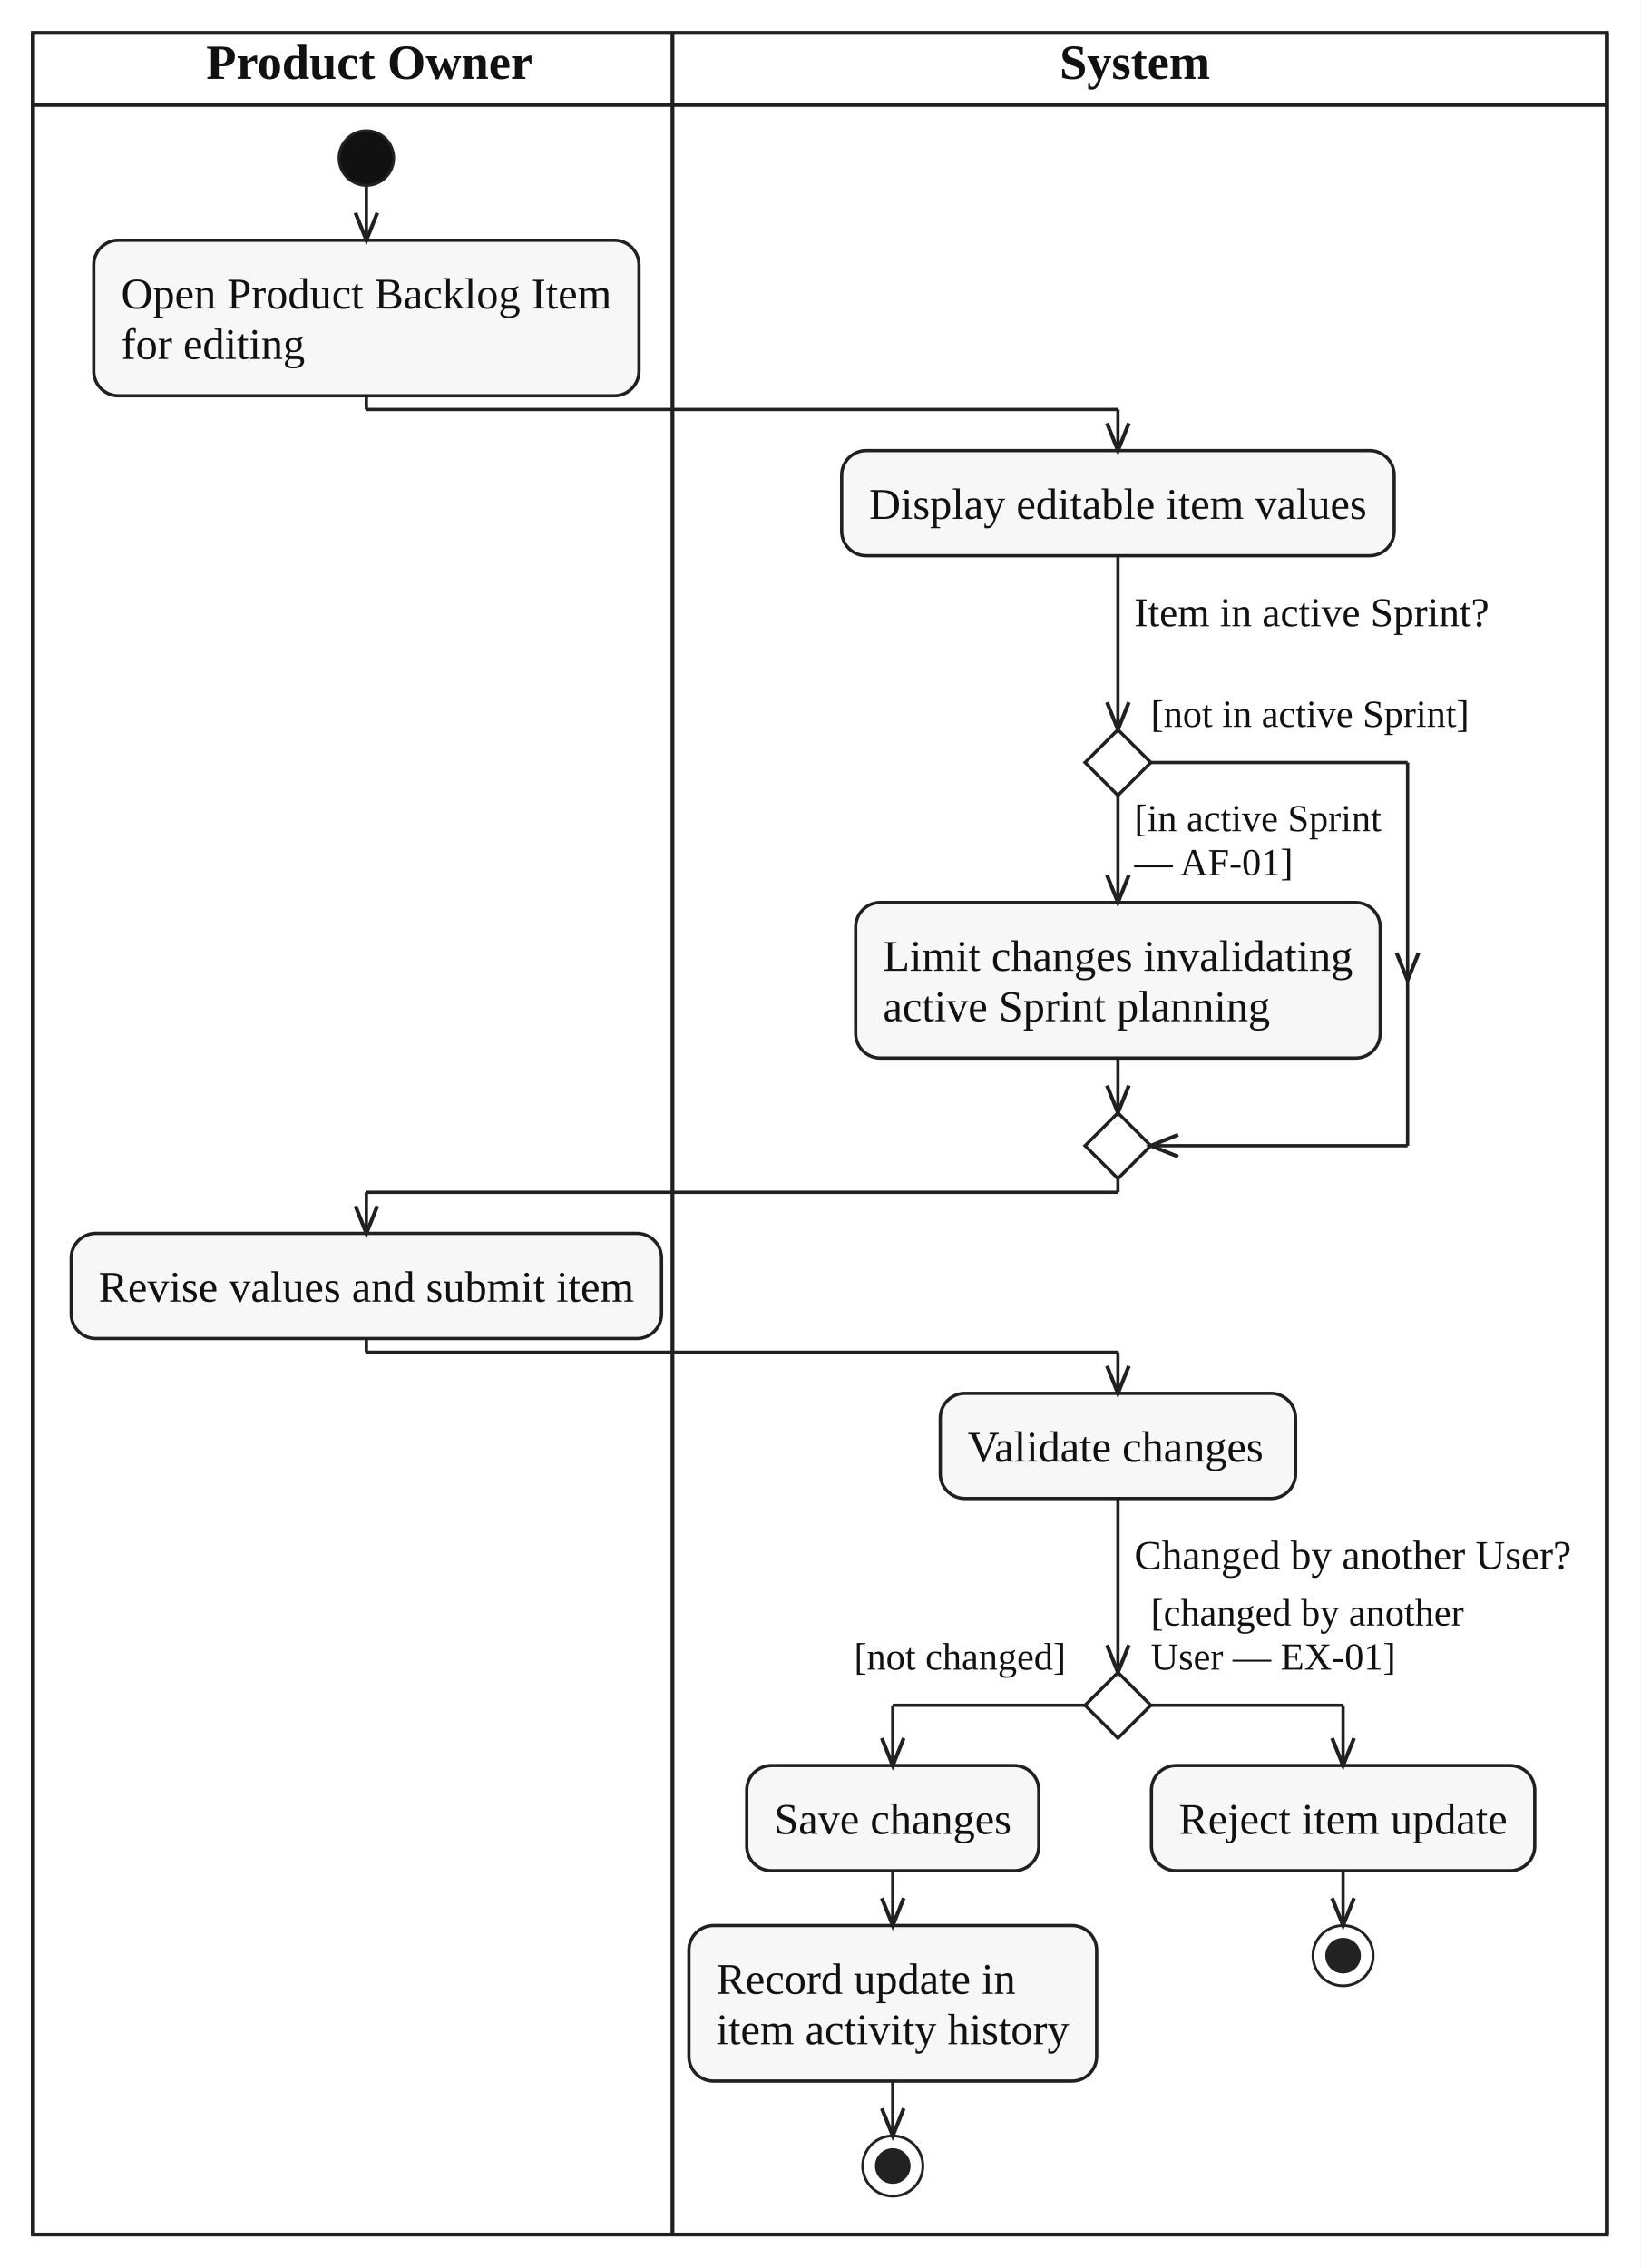
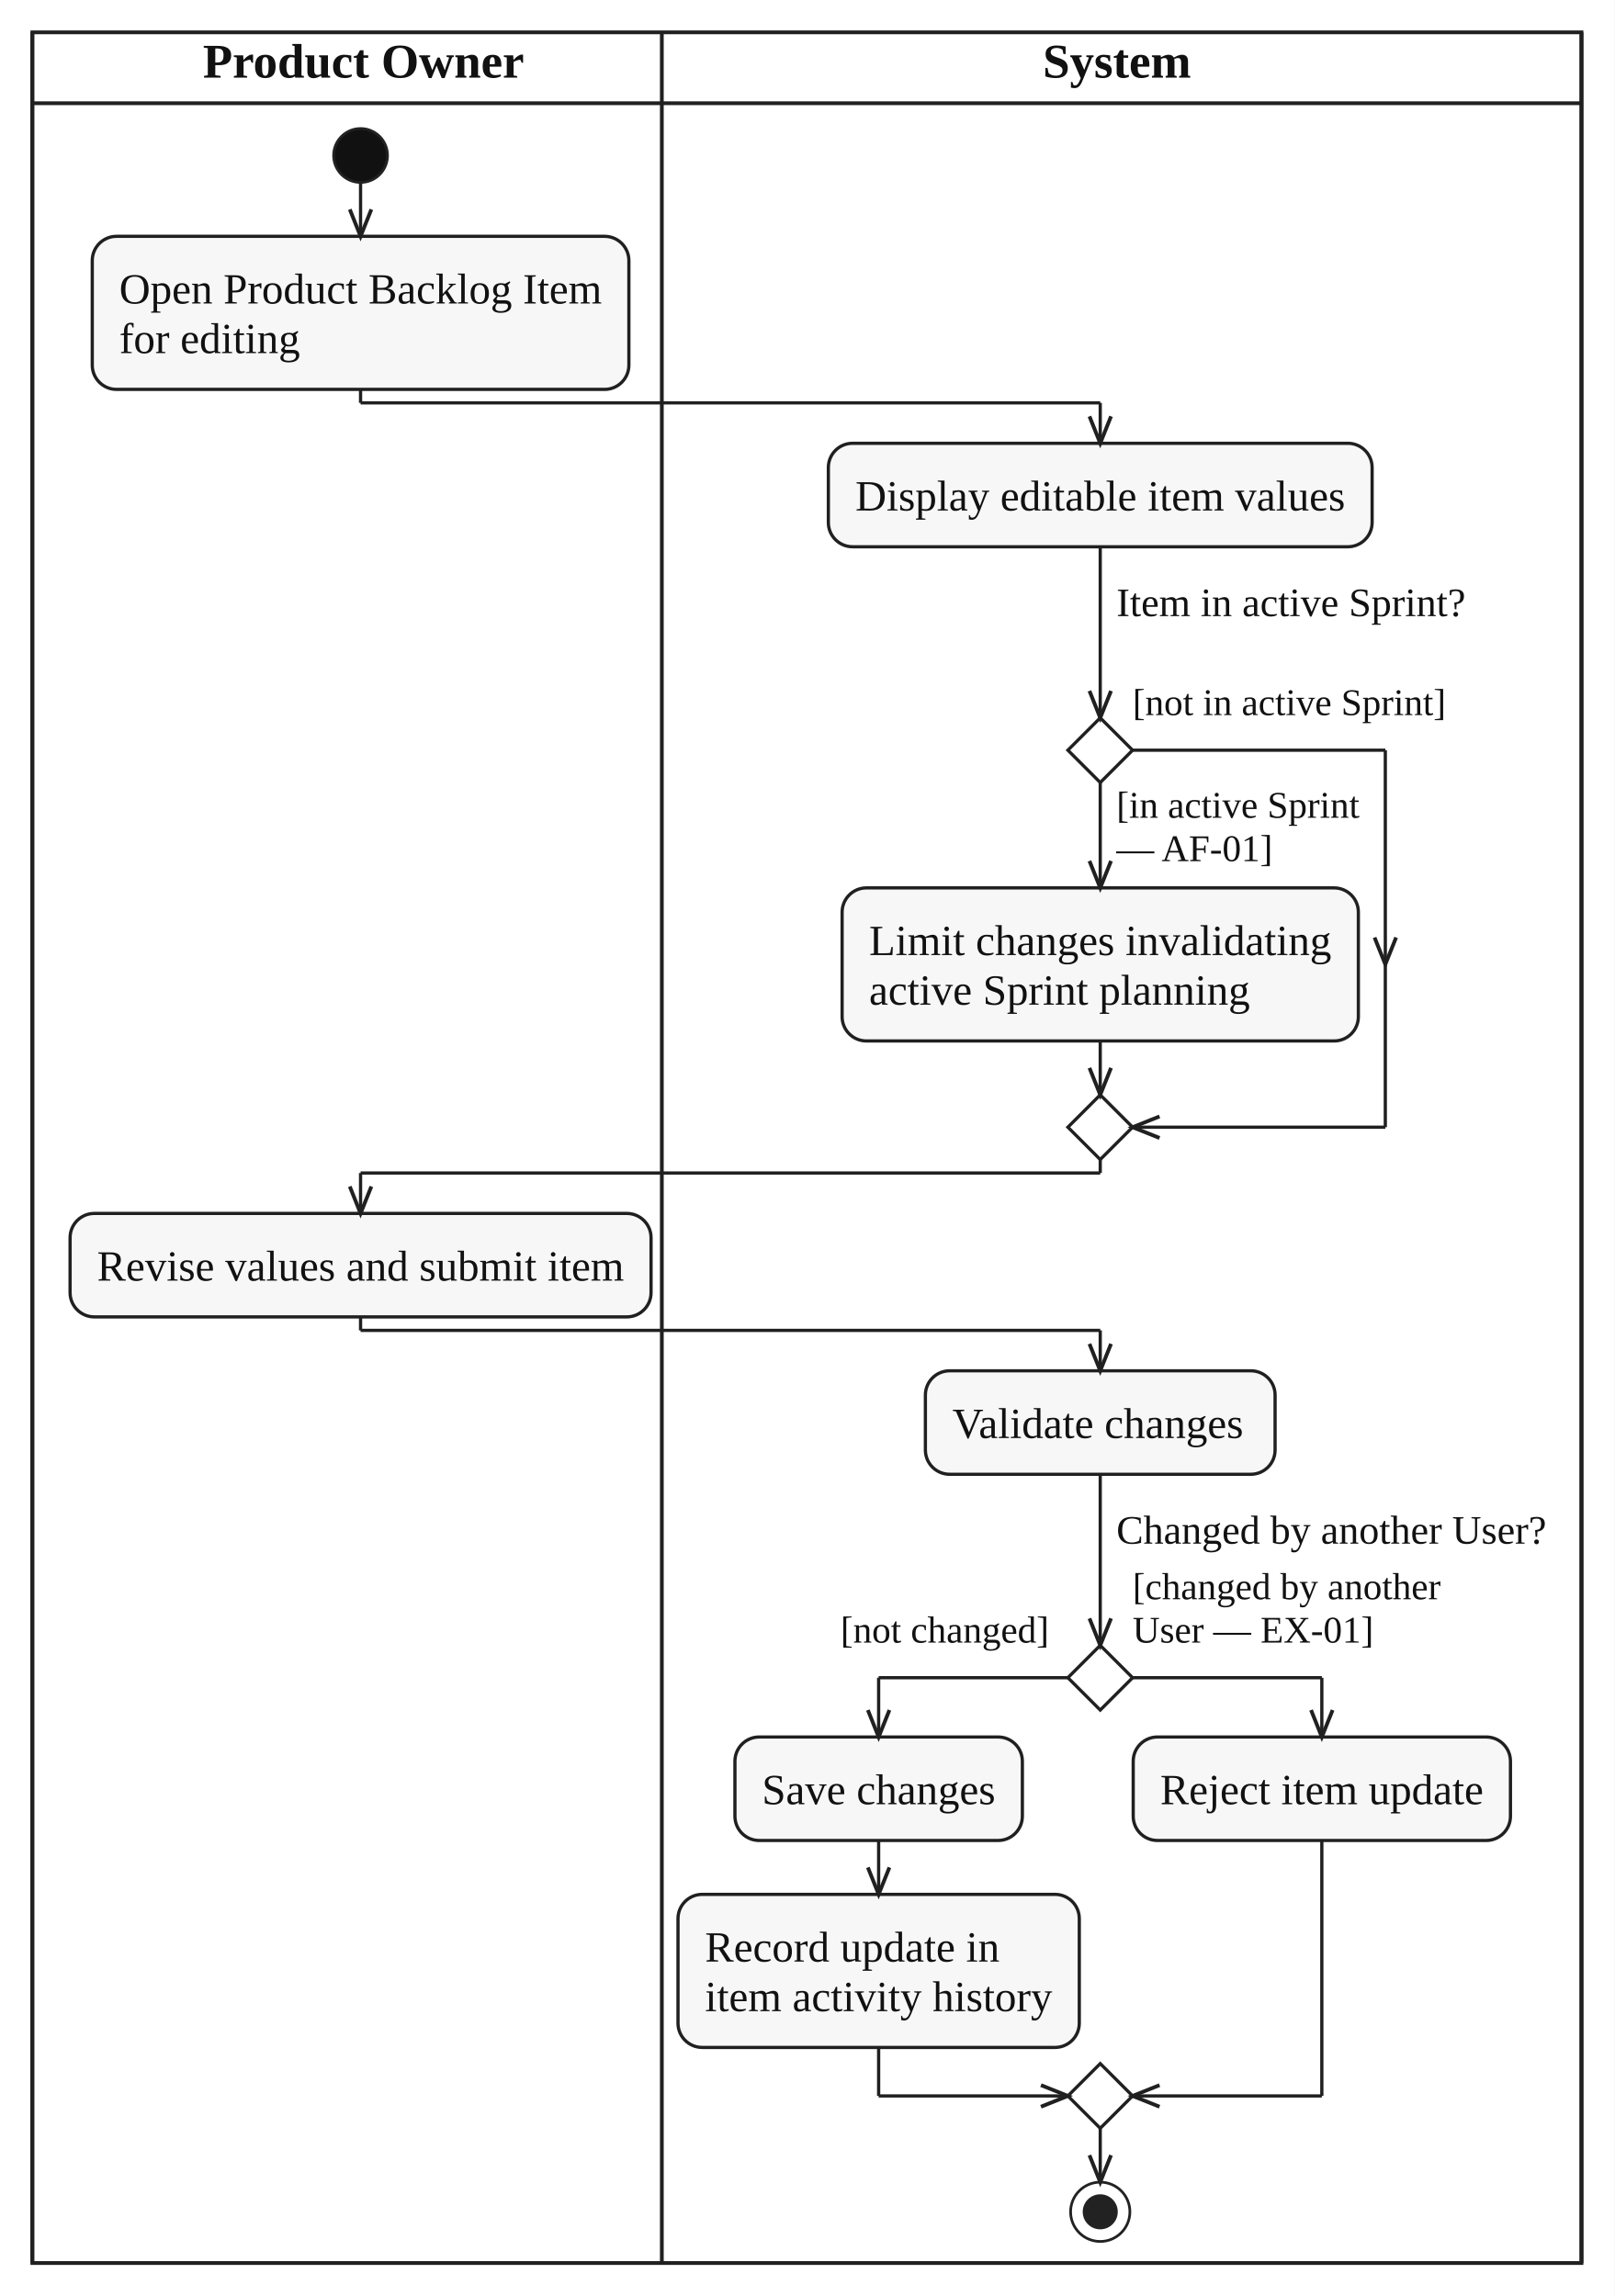
- <svg xmlns="http://www.w3.org/2000/svg" contentStyleType="text/css" height="828px" preserveAspectRatio="none" style="width:599px;height:828px;background:#FFFFFF;" version="1.1" viewBox="-5 0.394 599 828" width="599px" zoomAndPan="magnify" data-pres-formatted="1">
-   <rect id="pres-background" x="-5" y="0.394" width="599" height="828" fill="#FFFFFF" stroke="none" />
+ <svg xmlns="http://www.w3.org/2000/svg" contentStyleType="text/css" height="852px" preserveAspectRatio="none" style="width:599px;height:852px;background:#FFFFFF;" version="1.1" viewBox="-5 0.394 599 852" width="599px" zoomAndPan="magnify" data-pres-formatted="1">
+   <rect id="pres-background" x="-5" y="0.394" width="599" height="852" fill="#FFFFFF" stroke="none" />
  <defs />
  <g>
    <rect fill="#FFFFFF" height="30.698" style="stroke:#FFFFFF;stroke-width:1.0;" width="559.941" x="15" y="12.394" />
    <ellipse cx="128.762" cy="58.092" fill="#111111" rx="10" ry="10" style="stroke:#222222;stroke-width:1.0;" />
    <rect fill="#F7F7F7" height="56.797" rx="9" ry="9" style="stroke:#202020;stroke-width:1.2;" width="199.07" x="29.227" y="88.092" />
    <text fill="#111111" font-family="Times New Roman" font-size="16" lengthAdjust="spacing" textLength="179.07" x="39.227" y="113.029">Open Product Backlog Item</text>
    <text fill="#111111" font-family="Times New Roman" font-size="16" lengthAdjust="spacing" textLength="67.094" x="39.227" y="131.428">for editing</text>
    <rect fill="#F7F7F7" height="38.398" rx="9" ry="9" style="stroke:#202020;stroke-width:1.2;" width="215.523" x="21" y="450.673" />
    <text fill="#111111" font-family="Times New Roman" font-size="16" lengthAdjust="spacing" textLength="195.523" x="31" y="475.61">Revise values and submit item</text>
-     <line style="stroke:#202020;stroke-width:1.4;" x1="7" x2="7" y1="12.394" y2="816.155" />
+     <line style="stroke:#202020;stroke-width:1.4;" x1="7" x2="7" y1="12.394" y2="840.155" />
    <rect fill="#F7F7F7" height="38.398" rx="9" ry="9" style="stroke:#202020;stroke-width:1.2;" width="201.727" x="302.299" y="164.889" />
    <text fill="#111111" font-family="Times New Roman" font-size="16" lengthAdjust="spacing" textLength="181.727" x="312.299" y="189.826">Display editable item values</text>
    <rect fill="#F7F7F7" height="56.797" rx="9" ry="9" style="stroke:#202020;stroke-width:1.2;" width="191.516" x="307.404" y="329.876" />
    <text fill="#111111" font-family="Times New Roman" font-size="16" lengthAdjust="spacing" textLength="171.516" x="317.404" y="354.813">Limit changes invalidating</text>
    <text fill="#111111" font-family="Times New Roman" font-size="16" lengthAdjust="spacing" textLength="141.305" x="317.404" y="373.212">active Sprint planning</text>
    <polygon fill="#FFFFFF" points="403.162,266.777,415.162,278.777,403.162,290.777,391.162,278.777,403.162,266.777" style="stroke:#202020;stroke-width:1.2;" />
    <text fill="#111111" font-family="Times New Roman" font-size="15" lengthAdjust="spacing" textLength="129.543" x="409.162" y="229.036">Item in active Sprint?</text>
    <text fill="#111111" font-family="Times New Roman" font-size="15" lengthAdjust="spacing" textLength="3.75" x="409.162" y="246.284"> </text>
    <text fill="#111111" font-family="Times New Roman" font-size="15" lengthAdjust="spacing" textLength="3.75" x="409.162" y="263.533"> </text>
    <text fill="#111111" font-family="Times New Roman" font-size="14" lengthAdjust="spacing" textLength="97.2" x="409.162" y="303.848">  [in active Sprint</text>
    <text fill="#111111" font-family="Times New Roman" font-size="14" lengthAdjust="spacing" textLength="65.721" x="409.162" y="319.946">  — AF-01]</text>
    <text fill="#111111" font-family="Times New Roman" font-size="6" lengthAdjust="spacing" textLength="1.5" x="409.162" y="328.576"> </text>
    <text fill="#111111" font-family="Times New Roman" font-size="14" lengthAdjust="spacing" textLength="123.252" x="415.162" y="265.749">[not in active Sprint]  </text>
    <text fill="#111111" font-family="Times New Roman" font-size="6" lengthAdjust="spacing" textLength="1.5" x="415.162" y="274.379"> </text>
    <polygon fill="#FFFFFF" points="403.162,406.673,415.162,418.673,403.162,430.673,391.162,418.673,403.162,406.673" style="stroke:#202020;stroke-width:1.2;" />
    <rect fill="#F7F7F7" height="38.398" rx="9" ry="9" style="stroke:#202020;stroke-width:1.2;" width="129.727" x="338.299" y="509.071" />
    <text fill="#111111" font-family="Times New Roman" font-size="16" lengthAdjust="spacing" textLength="109.727" x="348.299" y="534.009">Validate changes</text>
    <polygon fill="#FFFFFF" points="403.162,610.96,415.162,622.96,403.162,634.96,391.162,622.96,403.162,610.96" style="stroke:#202020;stroke-width:1.2;" />
    <text fill="#111111" font-family="Times New Roman" font-size="15" lengthAdjust="spacing" textLength="159.529" x="409.162" y="573.218">Changed by another User?</text>
    <text fill="#111111" font-family="Times New Roman" font-size="15" lengthAdjust="spacing" textLength="3.75" x="409.162" y="590.467"> </text>
    <text fill="#111111" font-family="Times New Roman" font-size="15" lengthAdjust="spacing" textLength="3.75" x="409.162" y="607.715"> </text>
    <text fill="#111111" font-family="Times New Roman" font-size="14" lengthAdjust="spacing" textLength="84.356" x="306.807" y="609.932">[not changed]  </text>
    <text fill="#111111" font-family="Times New Roman" font-size="6" lengthAdjust="spacing" textLength="1.5" x="306.807" y="618.562"> </text>
    <text fill="#111111" font-family="Times New Roman" font-size="14" lengthAdjust="spacing" textLength="121.283" x="415.162" y="593.833">  [changed by another</text>
    <text fill="#111111" font-family="Times New Roman" font-size="14" lengthAdjust="spacing" textLength="96.421" x="415.162" y="609.932">  User — EX-01]</text>
    <text fill="#111111" font-family="Times New Roman" font-size="6" lengthAdjust="spacing" textLength="1.5" x="415.162" y="618.562"> </text>
    <rect fill="#F7F7F7" height="38.398" rx="9" ry="9" style="stroke:#202020;stroke-width:1.2;" width="106.633" x="267.641" y="644.96" />
    <text fill="#111111" font-family="Times New Roman" font-size="16" lengthAdjust="spacing" textLength="86.633" x="277.641" y="669.898">Save changes</text>
    <rect fill="#F7F7F7" height="56.797" rx="9" ry="9" style="stroke:#202020;stroke-width:1.2;" width="148.867" x="246.523" y="703.358" />
    <text fill="#111111" font-family="Times New Roman" font-size="16" lengthAdjust="spacing" textLength="109.297" x="256.523" y="728.296">Record update in</text>
    <text fill="#111111" font-family="Times New Roman" font-size="16" lengthAdjust="spacing" textLength="128.867" x="256.523" y="746.694">item activity history</text>
-     <ellipse cx="320.957" cy="791.155" fill="none" rx="11" ry="11" style="stroke:#222222;stroke-width:1.0;" />
-     <ellipse cx="320.957" cy="791.155" fill="#222222" rx="6" ry="6" style="stroke:#222222;stroke-width:1.0;" />
    <rect fill="#F7F7F7" height="38.398" rx="9" ry="9" style="stroke:#202020;stroke-width:1.2;" width="139.953" x="415.391" y="644.96" />
    <text fill="#111111" font-family="Times New Roman" font-size="16" lengthAdjust="spacing" textLength="119.953" x="425.391" y="669.898">Reject item update</text>
-     <ellipse cx="485.367" cy="714.358" fill="none" rx="11" ry="11" style="stroke:#222222;stroke-width:1.0;" />
-     <ellipse cx="485.367" cy="714.358" fill="#222222" rx="6" ry="6" style="stroke:#222222;stroke-width:1.0;" />
-     <line style="stroke:#202020;stroke-width:1.4;" x1="240.523" x2="240.523" y1="12.394" y2="816.155" />
-     <line style="stroke:#202020;stroke-width:1.4;" x1="581.691" x2="581.691" y1="12.394" y2="816.155" />
+     <polygon fill="#FFFFFF" points="403.162,766.155,415.162,778.155,403.162,790.155,391.162,778.155,403.162,766.155" style="stroke:#202020;stroke-width:1.2;" />
+     <ellipse cx="403.162" cy="821.155" fill="none" rx="11" ry="11" style="stroke:#222222;stroke-width:1.0;" />
+     <ellipse cx="403.162" cy="821.155" fill="#222222" rx="6" ry="6" style="stroke:#222222;stroke-width:1.0;" />
+     <line style="stroke:#202020;stroke-width:1.4;" x1="240.523" x2="240.523" y1="12.394" y2="840.155" />
+     <line style="stroke:#202020;stroke-width:1.4;" x1="581.691" x2="581.691" y1="12.394" y2="840.155" />
    <line style="stroke:#202020;stroke-width:1.2;" x1="128.762" x2="128.762" y1="68.092" y2="88.092" />
    <polyline points="124.762,78.092 128.762,88.092 132.762,78.092" fill="none" stroke="#202020" stroke-width="1.4" stroke-linejoin="miter" stroke-linecap="butt" class="open-arrowhead" />
    <line style="stroke:#202020;stroke-width:1.2;" x1="403.162" x2="403.162" y1="290.777" y2="329.876" />
    <polyline points="399.162,319.876 403.162,329.876 407.162,319.876" fill="none" stroke="#202020" stroke-width="1.4" stroke-linejoin="miter" stroke-linecap="butt" class="open-arrowhead" />
    <line style="stroke:#202020;stroke-width:1.2;" x1="415.162" x2="508.92" y1="278.777" y2="278.777" />
    <polyline points="504.92,348.274 508.92,358.274 512.92,348.274" fill="none" stroke="#202020" stroke-width="1.4" stroke-linejoin="miter" stroke-linecap="butt" class="open-arrowhead" />
    <line style="stroke:#202020;stroke-width:1.2;" x1="508.92" x2="508.92" y1="278.777" y2="418.673" />
    <line style="stroke:#202020;stroke-width:1.2;" x1="508.92" x2="415.162" y1="418.673" y2="418.673" />
    <polyline points="425.162,414.673 415.162,418.673 425.162,422.673" fill="none" stroke="#202020" stroke-width="1.4" stroke-linejoin="miter" stroke-linecap="butt" class="open-arrowhead" />
    <line style="stroke:#202020;stroke-width:1.2;" x1="403.162" x2="403.162" y1="386.673" y2="406.673" />
    <polyline points="399.162,396.673 403.162,406.673 407.162,396.673" fill="none" stroke="#202020" stroke-width="1.4" stroke-linejoin="miter" stroke-linecap="butt" class="open-arrowhead" />
    <line style="stroke:#202020;stroke-width:1.2;" x1="403.162" x2="403.162" y1="203.287" y2="266.777" />
    <polyline points="399.162,256.777 403.162,266.777 407.162,256.777" fill="none" stroke="#202020" stroke-width="1.4" stroke-linejoin="miter" stroke-linecap="butt" class="open-arrowhead" />
    <line style="stroke:#202020;stroke-width:1.2;" x1="320.957" x2="320.957" y1="683.358" y2="703.358" />
    <polyline points="316.957,693.358 320.957,703.358 324.957,693.358" fill="none" stroke="#202020" stroke-width="1.4" stroke-linejoin="miter" stroke-linecap="butt" class="open-arrowhead" />
-     <line style="stroke:#202020;stroke-width:1.2;" x1="320.957" x2="320.957" y1="760.155" y2="780.155" />
-     <polyline points="316.957,770.155 320.957,780.155 324.957,770.155" fill="none" stroke="#202020" stroke-width="1.4" stroke-linejoin="miter" stroke-linecap="butt" class="open-arrowhead" />
-     <line style="stroke:#202020;stroke-width:1.2;" x1="485.367" x2="485.367" y1="683.358" y2="703.358" />
-     <polyline points="481.367,693.358 485.367,703.358 489.367,693.358" fill="none" stroke="#202020" stroke-width="1.4" stroke-linejoin="miter" stroke-linecap="butt" class="open-arrowhead" />
    <line style="stroke:#202020;stroke-width:1.2;" x1="391.162" x2="320.957" y1="622.96" y2="622.96" />
    <line style="stroke:#202020;stroke-width:1.2;" x1="320.957" x2="320.957" y1="622.96" y2="644.96" />
    <polyline points="316.957,634.96 320.957,644.96 324.957,634.96" fill="none" stroke="#202020" stroke-width="1.4" stroke-linejoin="miter" stroke-linecap="butt" class="open-arrowhead" />
    <line style="stroke:#202020;stroke-width:1.2;" x1="415.162" x2="485.367" y1="622.96" y2="622.96" />
    <line style="stroke:#202020;stroke-width:1.2;" x1="485.367" x2="485.367" y1="622.96" y2="644.96" />
    <polyline points="481.367,634.96 485.367,644.96 489.367,634.96" fill="none" stroke="#202020" stroke-width="1.4" stroke-linejoin="miter" stroke-linecap="butt" class="open-arrowhead" />
+     <line style="stroke:#202020;stroke-width:1.2;" x1="320.957" x2="320.957" y1="760.155" y2="778.155" />
+     <line style="stroke:#202020;stroke-width:1.2;" x1="320.957" x2="391.162" y1="778.155" y2="778.155" />
+     <polyline points="381.162,774.155 391.162,778.155 381.162,782.155" fill="none" stroke="#202020" stroke-width="1.4" stroke-linejoin="miter" stroke-linecap="butt" class="open-arrowhead" />
+     <line style="stroke:#202020;stroke-width:1.2;" x1="485.367" x2="485.367" y1="683.358" y2="778.155" />
+     <line style="stroke:#202020;stroke-width:1.2;" x1="485.367" x2="415.162" y1="778.155" y2="778.155" />
+     <polyline points="425.162,774.155 415.162,778.155 425.162,782.155" fill="none" stroke="#202020" stroke-width="1.4" stroke-linejoin="miter" stroke-linecap="butt" class="open-arrowhead" />
    <line style="stroke:#202020;stroke-width:1.2;" x1="403.162" x2="403.162" y1="547.47" y2="610.96" />
    <polyline points="399.162,600.96 403.162,610.96 407.162,600.96" fill="none" stroke="#202020" stroke-width="1.4" stroke-linejoin="miter" stroke-linecap="butt" class="open-arrowhead" />
+     <line style="stroke:#202020;stroke-width:1.2;" x1="403.162" x2="403.162" y1="790.155" y2="810.155" />
+     <polyline points="399.162,800.155 403.162,810.155 407.162,800.155" fill="none" stroke="#202020" stroke-width="1.4" stroke-linejoin="miter" stroke-linecap="butt" class="open-arrowhead" />
    <line style="stroke:#202020;stroke-width:1.2;" x1="128.762" x2="128.762" y1="144.889" y2="149.889" />
    <line style="stroke:#202020;stroke-width:1.2;" x1="128.762" x2="403.162" y1="149.889" y2="149.889" />
    <line style="stroke:#202020;stroke-width:1.2;" x1="403.162" x2="403.162" y1="149.889" y2="164.889" />
    <polyline points="399.162,154.889 403.162,164.889 407.162,154.889" fill="none" stroke="#202020" stroke-width="1.4" stroke-linejoin="miter" stroke-linecap="butt" class="open-arrowhead" />
    <line style="stroke:#202020;stroke-width:1.2;" x1="403.162" x2="403.162" y1="430.673" y2="435.673" />
    <line style="stroke:#202020;stroke-width:1.2;" x1="403.162" x2="128.762" y1="435.673" y2="435.673" />
    <line style="stroke:#202020;stroke-width:1.2;" x1="128.762" x2="128.762" y1="435.673" y2="450.673" />
    <polyline points="124.762,440.673 128.762,450.673 132.762,440.673" fill="none" stroke="#202020" stroke-width="1.4" stroke-linejoin="miter" stroke-linecap="butt" class="open-arrowhead" />
    <line style="stroke:#202020;stroke-width:1.2;" x1="128.762" x2="128.762" y1="489.071" y2="494.071" />
    <line style="stroke:#202020;stroke-width:1.2;" x1="128.762" x2="403.162" y1="494.071" y2="494.071" />
    <line style="stroke:#202020;stroke-width:1.2;" x1="403.162" x2="403.162" y1="494.071" y2="509.071" />
    <polyline points="399.162,499.071 403.162,509.071 407.162,499.071" fill="none" stroke="#202020" stroke-width="1.4" stroke-linejoin="miter" stroke-linecap="butt" class="open-arrowhead" />
    <text fill="#111111" font-family="Times New Roman" font-size="18" font-weight="bold" lengthAdjust="spacing" textLength="119.478" x="70.272" y="29.198">Product Owner</text>
    <text fill="#111111" font-family="Times New Roman" font-size="7" font-weight="bold" lengthAdjust="spacing" textLength="1.75" x="65.772" y="39.627"> </text>
    <text fill="#111111" font-family="Times New Roman" font-size="18" font-weight="bold" lengthAdjust="spacing" textLength="54.993" x="381.861" y="29.198">System</text>
    <text fill="#111111" font-family="Times New Roman" font-size="7" font-weight="bold" lengthAdjust="spacing" textLength="1.75" x="377.361" y="39.627"> </text>
  </g>
  <g id="pres-frame" fill="none" stroke="#202020" stroke-width="1.4">
-     <rect x="7" y="12.394" width="574.691" height="803.762" />
+     <rect x="7" y="12.394" width="574.691" height="827.762" />
    <line x1="7" x2="581.691" y1="38.698" y2="38.698" />
  </g>
</svg>
